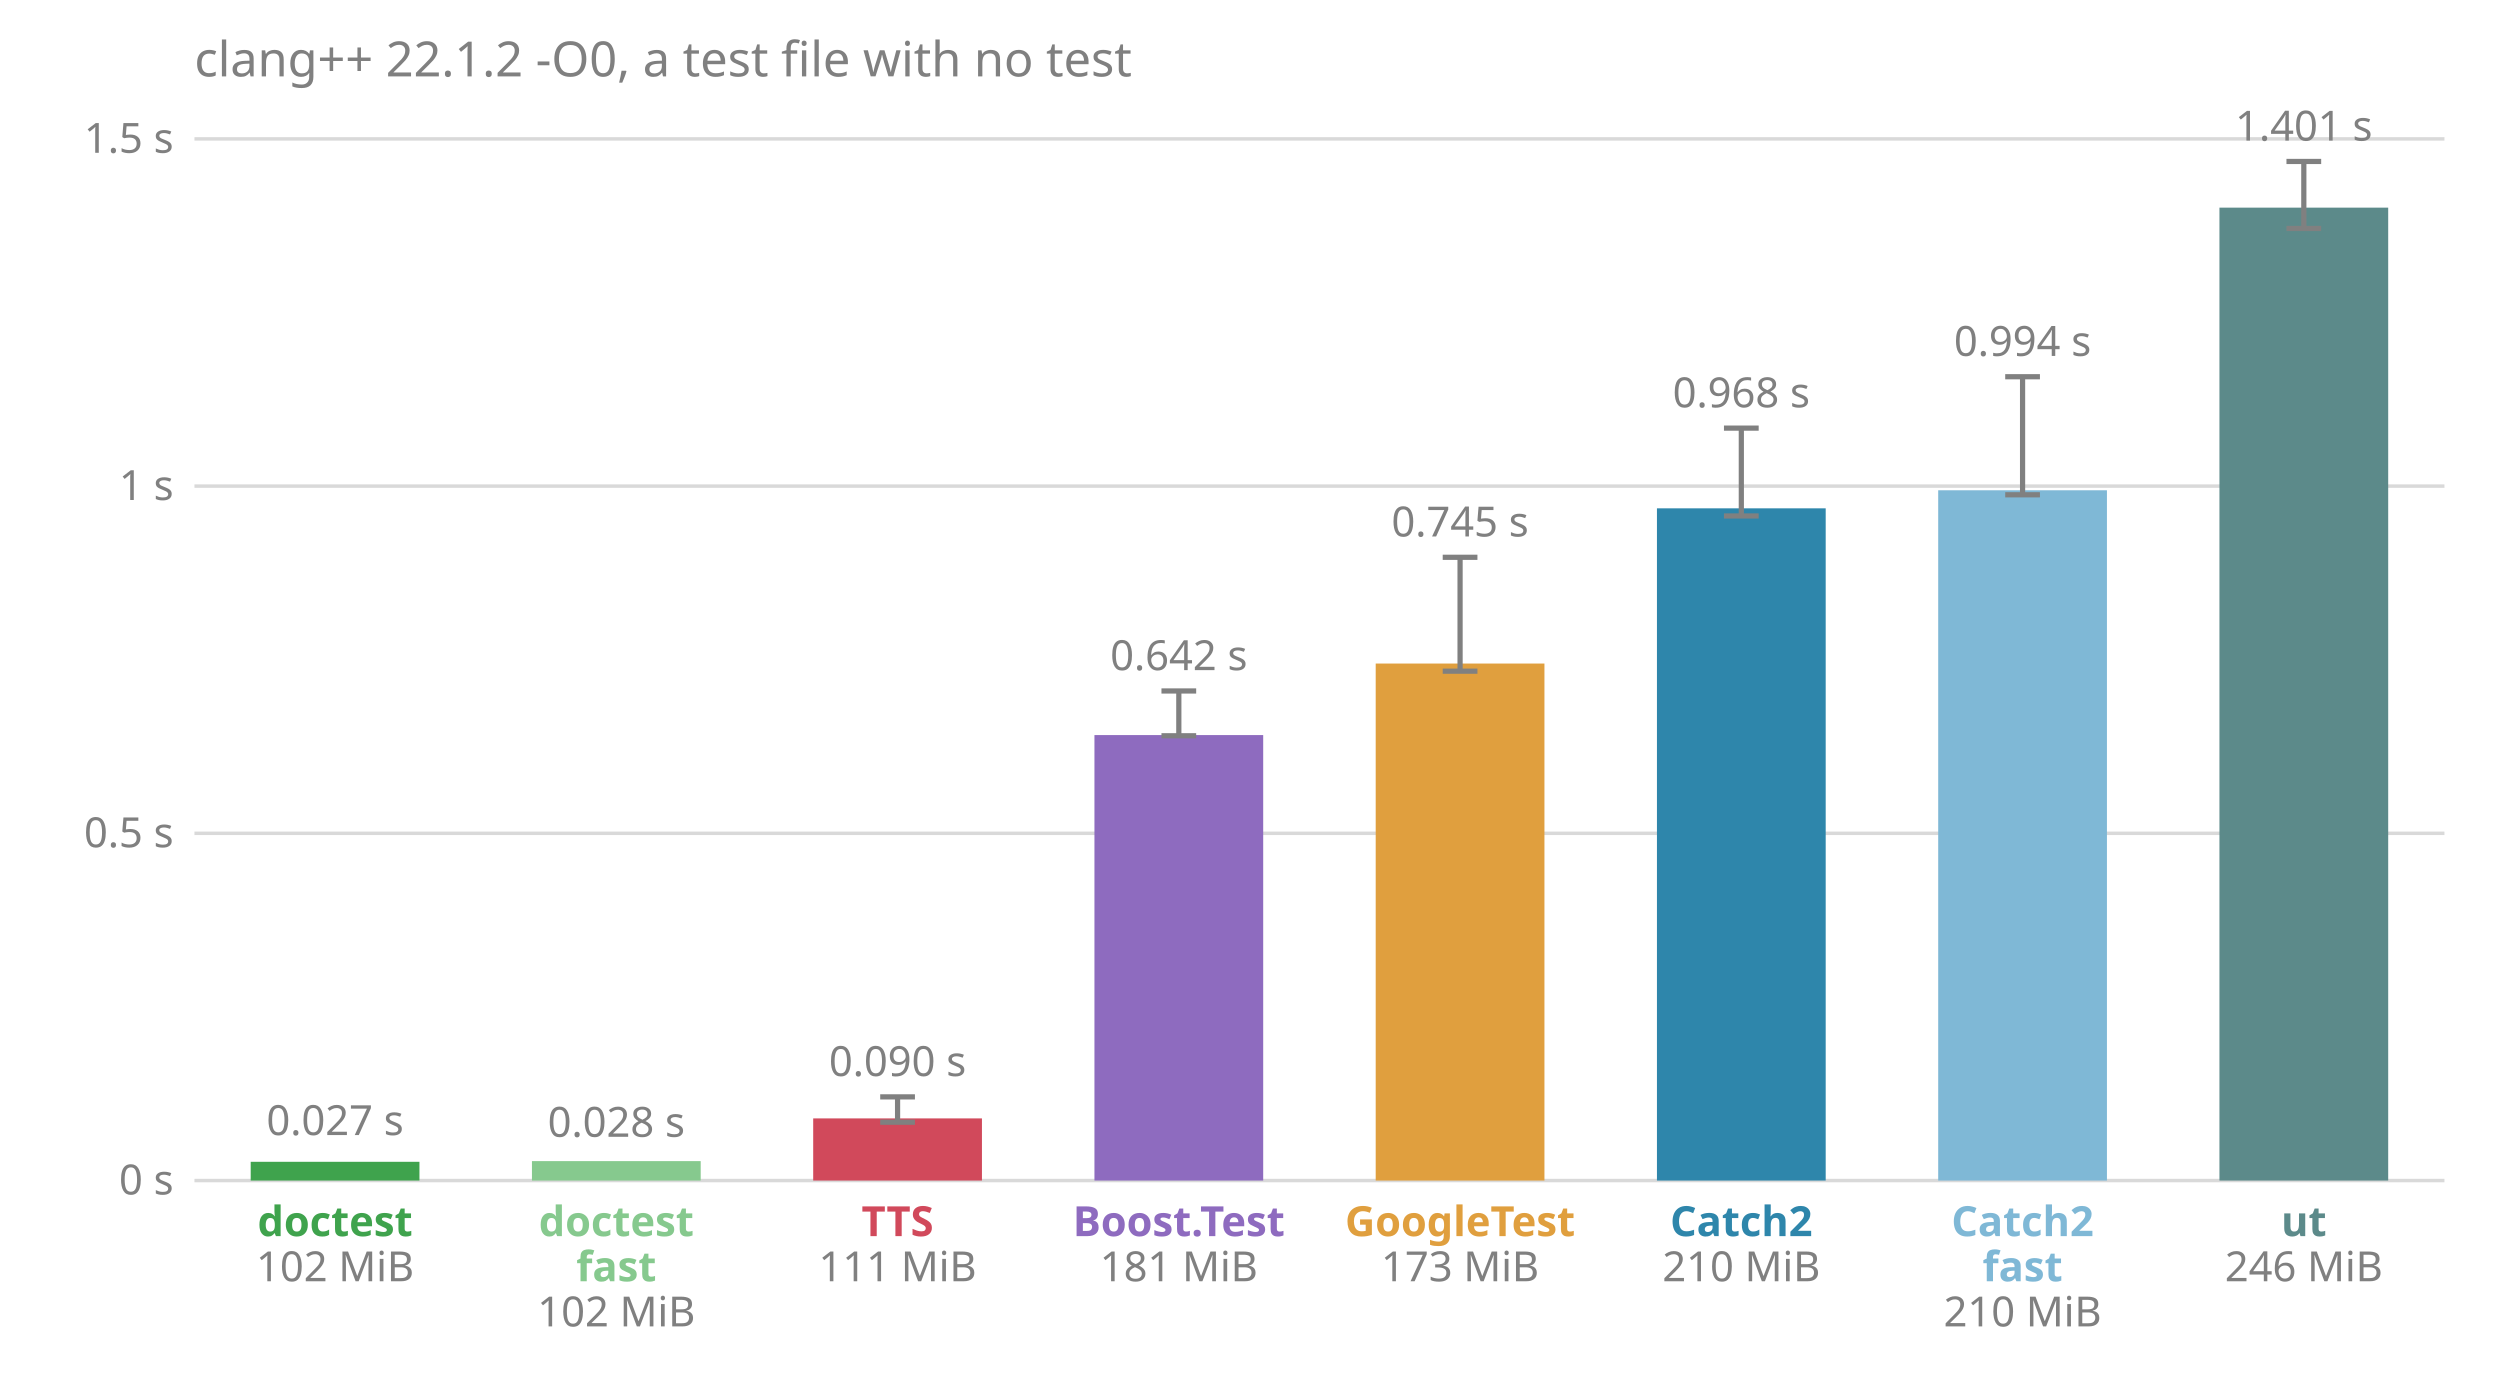
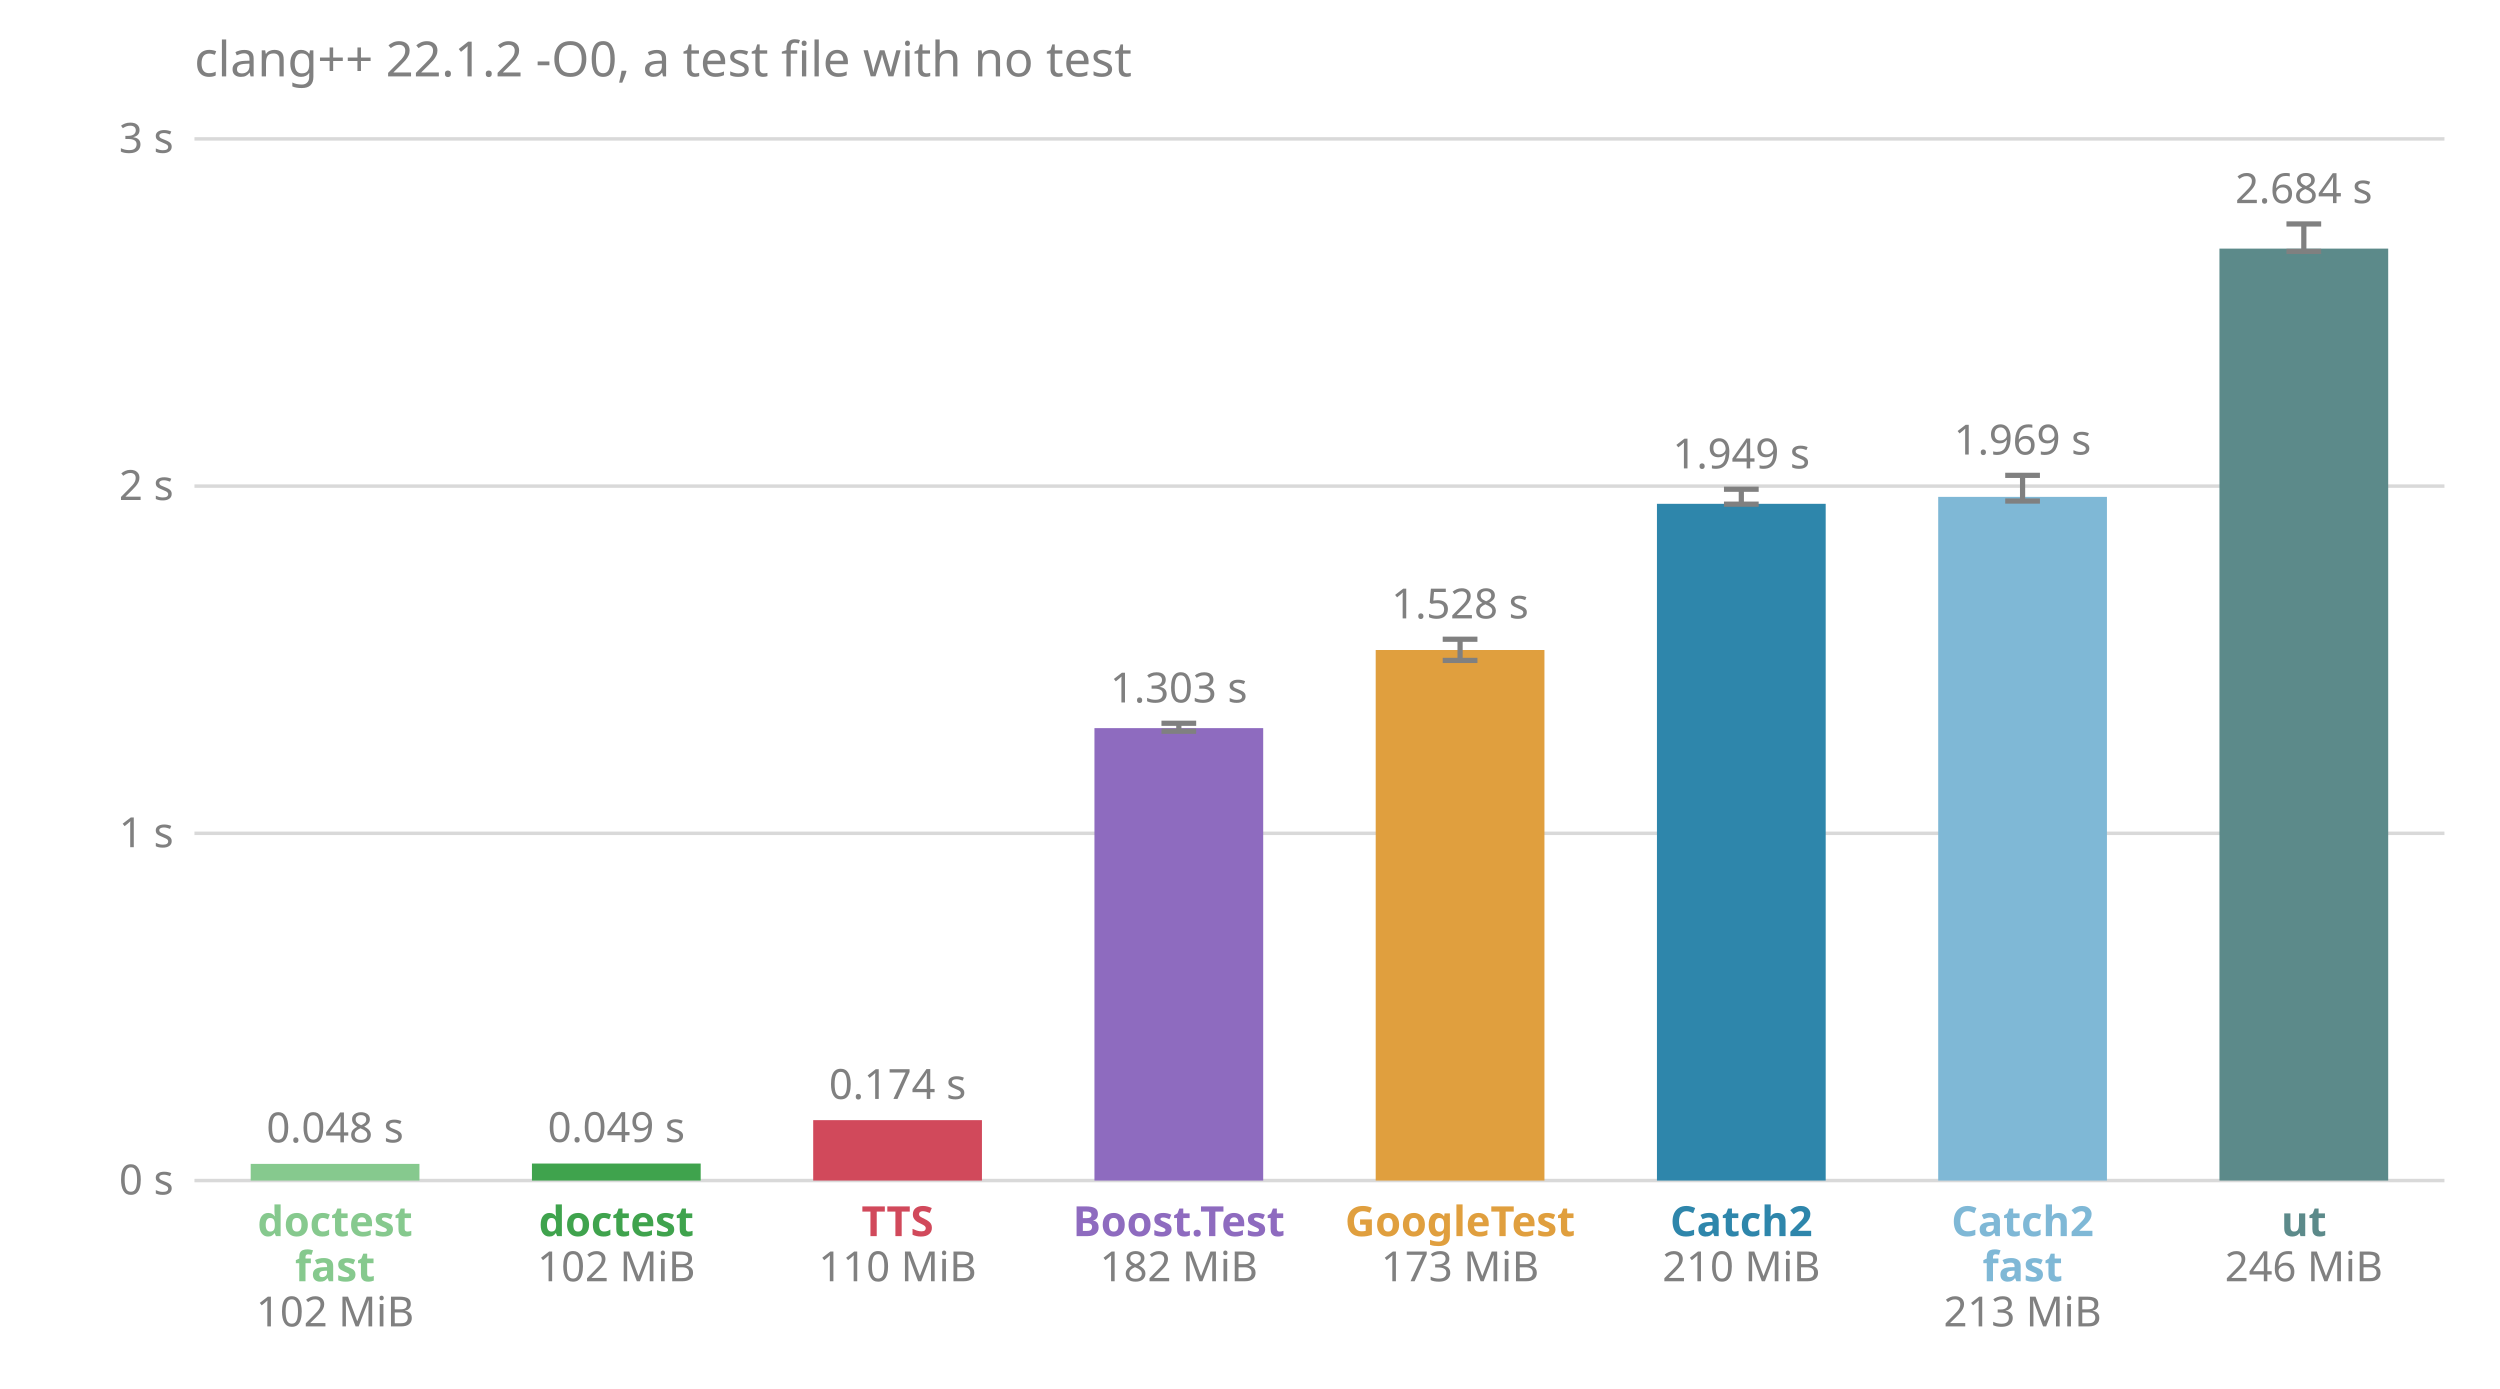
<svg xmlns="http://www.w3.org/2000/svg" viewBox="0 0 720 400" font-family="sans-serif" font-size="12">
  <text x="56.0" y="22.0" fill="#808080" font-size="14">clang++ 22.1.2 -O0, a test file with no test</text>
  <line x1="56.0" x2="704.0" y1="340.0" y2="340.0" stroke="#808080" stroke-opacity="0.3" />
  <text x="50.0" y="344.0" fill="#808080" text-anchor="end">0 s</text>
  <line x1="56.0" x2="704.0" y1="240.0" y2="240.0" stroke="#808080" stroke-opacity="0.3" />
-   <text x="50.0" y="244.0" fill="#808080" text-anchor="end">0.5 s</text>
+   <text x="50.0" y="244.0" fill="#808080" text-anchor="end">1 s</text>
  <line x1="56.0" x2="704.0" y1="140.0" y2="140.0" stroke="#808080" stroke-opacity="0.3" />
-   <text x="50.0" y="144.0" fill="#808080" text-anchor="end">1 s</text>
+   <text x="50.0" y="144.0" fill="#808080" text-anchor="end">2 s</text>
  <line x1="56.0" x2="704.0" y1="40.0" y2="40.0" stroke="#808080" stroke-opacity="0.3" />
-   <text x="50.0" y="44.0" fill="#808080" text-anchor="end">1.5 s</text>
-   <rect x="72.2" y="334.6" width="48.6" height="5.4" fill="#3fa34d" />
-   <text x="96.5" y="326.9" fill="#808080" text-anchor="middle">0.027 s</text>
-   <text x="96.5" y="356.0" fill="#3fa34d" font-weight="bold" text-anchor="middle">doctest</text>
-   <text x="96.5" y="369.0" fill="#808080" text-anchor="middle">102 MiB</text>
-   <rect x="153.2" y="334.4" width="48.6" height="5.6" fill="#86c98e" />
-   <text x="177.5" y="327.4" fill="#808080" text-anchor="middle">0.028 s</text>
-   <text x="177.5" y="356.0" fill="#86c98e" font-weight="bold" text-anchor="middle">doctest</text>
-   <text x="177.5" y="369.0" fill="#86c98e" font-weight="bold" text-anchor="middle">fast</text>
-   <text x="177.5" y="382.0" fill="#808080" text-anchor="middle">102 MiB</text>
-   <rect x="234.2" y="322.1" width="48.6" height="17.9" fill="#d1495b" />
-   <line x1="258.5" x2="258.5" y1="323.2" y2="315.9" stroke="#808080" stroke-width="1.5" />
-   <line x1="253.5" x2="263.5" y1="323.2" y2="323.2" stroke="#808080" stroke-width="1.5" />
-   <line x1="253.5" x2="263.5" y1="315.9" y2="315.9" stroke="#808080" stroke-width="1.5" />
-   <text x="258.5" y="309.9" fill="#808080" text-anchor="middle">0.090 s</text>
+   <text x="50.0" y="44.0" fill="#808080" text-anchor="end">3 s</text>
+   <rect x="72.2" y="335.2" width="48.6" height="4.8" fill="#86c98e" />
+   <text x="96.5" y="329.0" fill="#808080" text-anchor="middle">0.048 s</text>
+   <text x="96.5" y="356.0" fill="#86c98e" font-weight="bold" text-anchor="middle">doctest</text>
+   <text x="96.5" y="369.0" fill="#86c98e" font-weight="bold" text-anchor="middle">fast</text>
+   <text x="96.5" y="382.0" fill="#808080" text-anchor="middle">102 MiB</text>
+   <rect x="153.2" y="335.1" width="48.6" height="4.9" fill="#3fa34d" />
+   <text x="177.5" y="328.9" fill="#808080" text-anchor="middle">0.049 s</text>
+   <text x="177.5" y="356.0" fill="#3fa34d" font-weight="bold" text-anchor="middle">doctest</text>
+   <text x="177.5" y="369.0" fill="#808080" text-anchor="middle">102 MiB</text>
+   <rect x="234.2" y="322.6" width="48.6" height="17.4" fill="#d1495b" />
+   <text x="258.5" y="316.5" fill="#808080" text-anchor="middle">0.174 s</text>
  <text x="258.5" y="356.0" fill="#d1495b" font-weight="bold" text-anchor="middle">TTS</text>
-   <text x="258.5" y="369.0" fill="#808080" text-anchor="middle">111 MiB</text>
-   <rect x="315.2" y="211.7" width="48.6" height="128.3" fill="#8e6bbf" />
-   <line x1="339.5" x2="339.5" y1="211.9" y2="199.0" stroke="#808080" stroke-width="1.5" />
-   <line x1="334.5" x2="344.5" y1="211.9" y2="211.9" stroke="#808080" stroke-width="1.5" />
-   <line x1="334.5" x2="344.5" y1="199.0" y2="199.0" stroke="#808080" stroke-width="1.5" />
-   <text x="339.5" y="193.0" fill="#808080" text-anchor="middle">0.642 s</text>
+   <text x="258.5" y="369.0" fill="#808080" text-anchor="middle">110 MiB</text>
+   <rect x="315.2" y="209.7" width="48.6" height="130.3" fill="#8e6bbf" />
+   <line x1="339.5" x2="339.5" y1="210.6" y2="208.3" stroke="#808080" stroke-width="1.5" />
+   <line x1="334.5" x2="344.5" y1="210.6" y2="210.6" stroke="#808080" stroke-width="1.5" />
+   <line x1="334.5" x2="344.5" y1="208.3" y2="208.3" stroke="#808080" stroke-width="1.5" />
+   <text x="339.5" y="202.3" fill="#808080" text-anchor="middle">1.303 s</text>
  <text x="339.5" y="356.0" fill="#8e6bbf" font-weight="bold" text-anchor="middle">Boost.Test</text>
-   <text x="339.5" y="369.0" fill="#808080" text-anchor="middle">181 MiB</text>
-   <rect x="396.2" y="191.1" width="48.6" height="148.9" fill="#e09f3e" />
-   <line x1="420.5" x2="420.5" y1="193.3" y2="160.5" stroke="#808080" stroke-width="1.5" />
-   <line x1="415.5" x2="425.5" y1="193.3" y2="193.3" stroke="#808080" stroke-width="1.5" />
-   <line x1="415.5" x2="425.5" y1="160.5" y2="160.5" stroke="#808080" stroke-width="1.5" />
-   <text x="420.5" y="154.5" fill="#808080" text-anchor="middle">0.745 s</text>
+   <text x="339.5" y="369.0" fill="#808080" text-anchor="middle">182 MiB</text>
+   <rect x="396.2" y="187.2" width="48.6" height="152.8" fill="#e09f3e" />
+   <line x1="420.5" x2="420.5" y1="190.2" y2="184.1" stroke="#808080" stroke-width="1.5" />
+   <line x1="415.5" x2="425.5" y1="190.2" y2="190.2" stroke="#808080" stroke-width="1.5" />
+   <line x1="415.5" x2="425.5" y1="184.1" y2="184.1" stroke="#808080" stroke-width="1.5" />
+   <text x="420.5" y="178.1" fill="#808080" text-anchor="middle">1.528 s</text>
  <text x="420.5" y="356.0" fill="#e09f3e" font-weight="bold" text-anchor="middle">GoogleTest</text>
  <text x="420.5" y="369.0" fill="#808080" text-anchor="middle">173 MiB</text>
-   <rect x="477.2" y="146.4" width="48.6" height="193.6" fill="#2e86ab" />
-   <line x1="501.5" x2="501.5" y1="148.6" y2="123.3" stroke="#808080" stroke-width="1.5" />
-   <line x1="496.5" x2="506.5" y1="148.6" y2="148.6" stroke="#808080" stroke-width="1.5" />
-   <line x1="496.5" x2="506.5" y1="123.3" y2="123.3" stroke="#808080" stroke-width="1.5" />
-   <text x="501.5" y="117.3" fill="#808080" text-anchor="middle">0.968 s</text>
+   <rect x="477.2" y="145.1" width="48.6" height="194.9" fill="#2e86ab" />
+   <line x1="501.5" x2="501.5" y1="145.2" y2="140.9" stroke="#808080" stroke-width="1.5" />
+   <line x1="496.5" x2="506.5" y1="145.2" y2="145.2" stroke="#808080" stroke-width="1.5" />
+   <line x1="496.5" x2="506.5" y1="140.9" y2="140.9" stroke="#808080" stroke-width="1.5" />
+   <text x="501.5" y="134.9" fill="#808080" text-anchor="middle">1.949 s</text>
  <text x="501.5" y="356.0" fill="#2e86ab" font-weight="bold" text-anchor="middle">Catch2</text>
  <text x="501.5" y="369.0" fill="#808080" text-anchor="middle">210 MiB</text>
-   <rect x="558.2" y="141.2" width="48.6" height="198.8" fill="#7fb8d6" />
-   <line x1="582.5" x2="582.5" y1="142.5" y2="108.5" stroke="#808080" stroke-width="1.5" />
-   <line x1="577.5" x2="587.5" y1="142.5" y2="142.5" stroke="#808080" stroke-width="1.5" />
-   <line x1="577.5" x2="587.5" y1="108.5" y2="108.5" stroke="#808080" stroke-width="1.5" />
-   <text x="582.5" y="102.5" fill="#808080" text-anchor="middle">0.994 s</text>
+   <rect x="558.2" y="143.1" width="48.6" height="196.9" fill="#7fb8d6" />
+   <line x1="582.5" x2="582.5" y1="144.3" y2="136.9" stroke="#808080" stroke-width="1.5" />
+   <line x1="577.5" x2="587.5" y1="144.3" y2="144.3" stroke="#808080" stroke-width="1.5" />
+   <line x1="577.5" x2="587.5" y1="136.9" y2="136.9" stroke="#808080" stroke-width="1.5" />
+   <text x="582.5" y="130.9" fill="#808080" text-anchor="middle">1.969 s</text>
  <text x="582.5" y="356.0" fill="#7fb8d6" font-weight="bold" text-anchor="middle">Catch2</text>
  <text x="582.5" y="369.0" fill="#7fb8d6" font-weight="bold" text-anchor="middle">fast</text>
-   <text x="582.5" y="382.0" fill="#808080" text-anchor="middle">210 MiB</text>
-   <rect x="639.2" y="59.8" width="48.6" height="280.2" fill="#5c8a8a" />
-   <line x1="663.5" x2="663.5" y1="65.8" y2="46.5" stroke="#808080" stroke-width="1.5" />
-   <line x1="658.5" x2="668.5" y1="65.8" y2="65.8" stroke="#808080" stroke-width="1.5" />
-   <line x1="658.5" x2="668.5" y1="46.5" y2="46.5" stroke="#808080" stroke-width="1.5" />
-   <text x="663.5" y="40.5" fill="#808080" text-anchor="middle">1.401 s</text>
+   <text x="582.5" y="382.0" fill="#808080" text-anchor="middle">213 MiB</text>
+   <rect x="639.2" y="71.6" width="48.6" height="268.4" fill="#5c8a8a" />
+   <line x1="663.5" x2="663.5" y1="72.4" y2="64.5" stroke="#808080" stroke-width="1.5" />
+   <line x1="658.5" x2="668.5" y1="72.4" y2="72.4" stroke="#808080" stroke-width="1.5" />
+   <line x1="658.5" x2="668.5" y1="64.5" y2="64.5" stroke="#808080" stroke-width="1.5" />
+   <text x="663.5" y="58.5" fill="#808080" text-anchor="middle">2.684 s</text>
  <text x="663.5" y="356.0" fill="#5c8a8a" font-weight="bold" text-anchor="middle">ut</text>
  <text x="663.5" y="369.0" fill="#808080" text-anchor="middle">246 MiB</text>
</svg>
